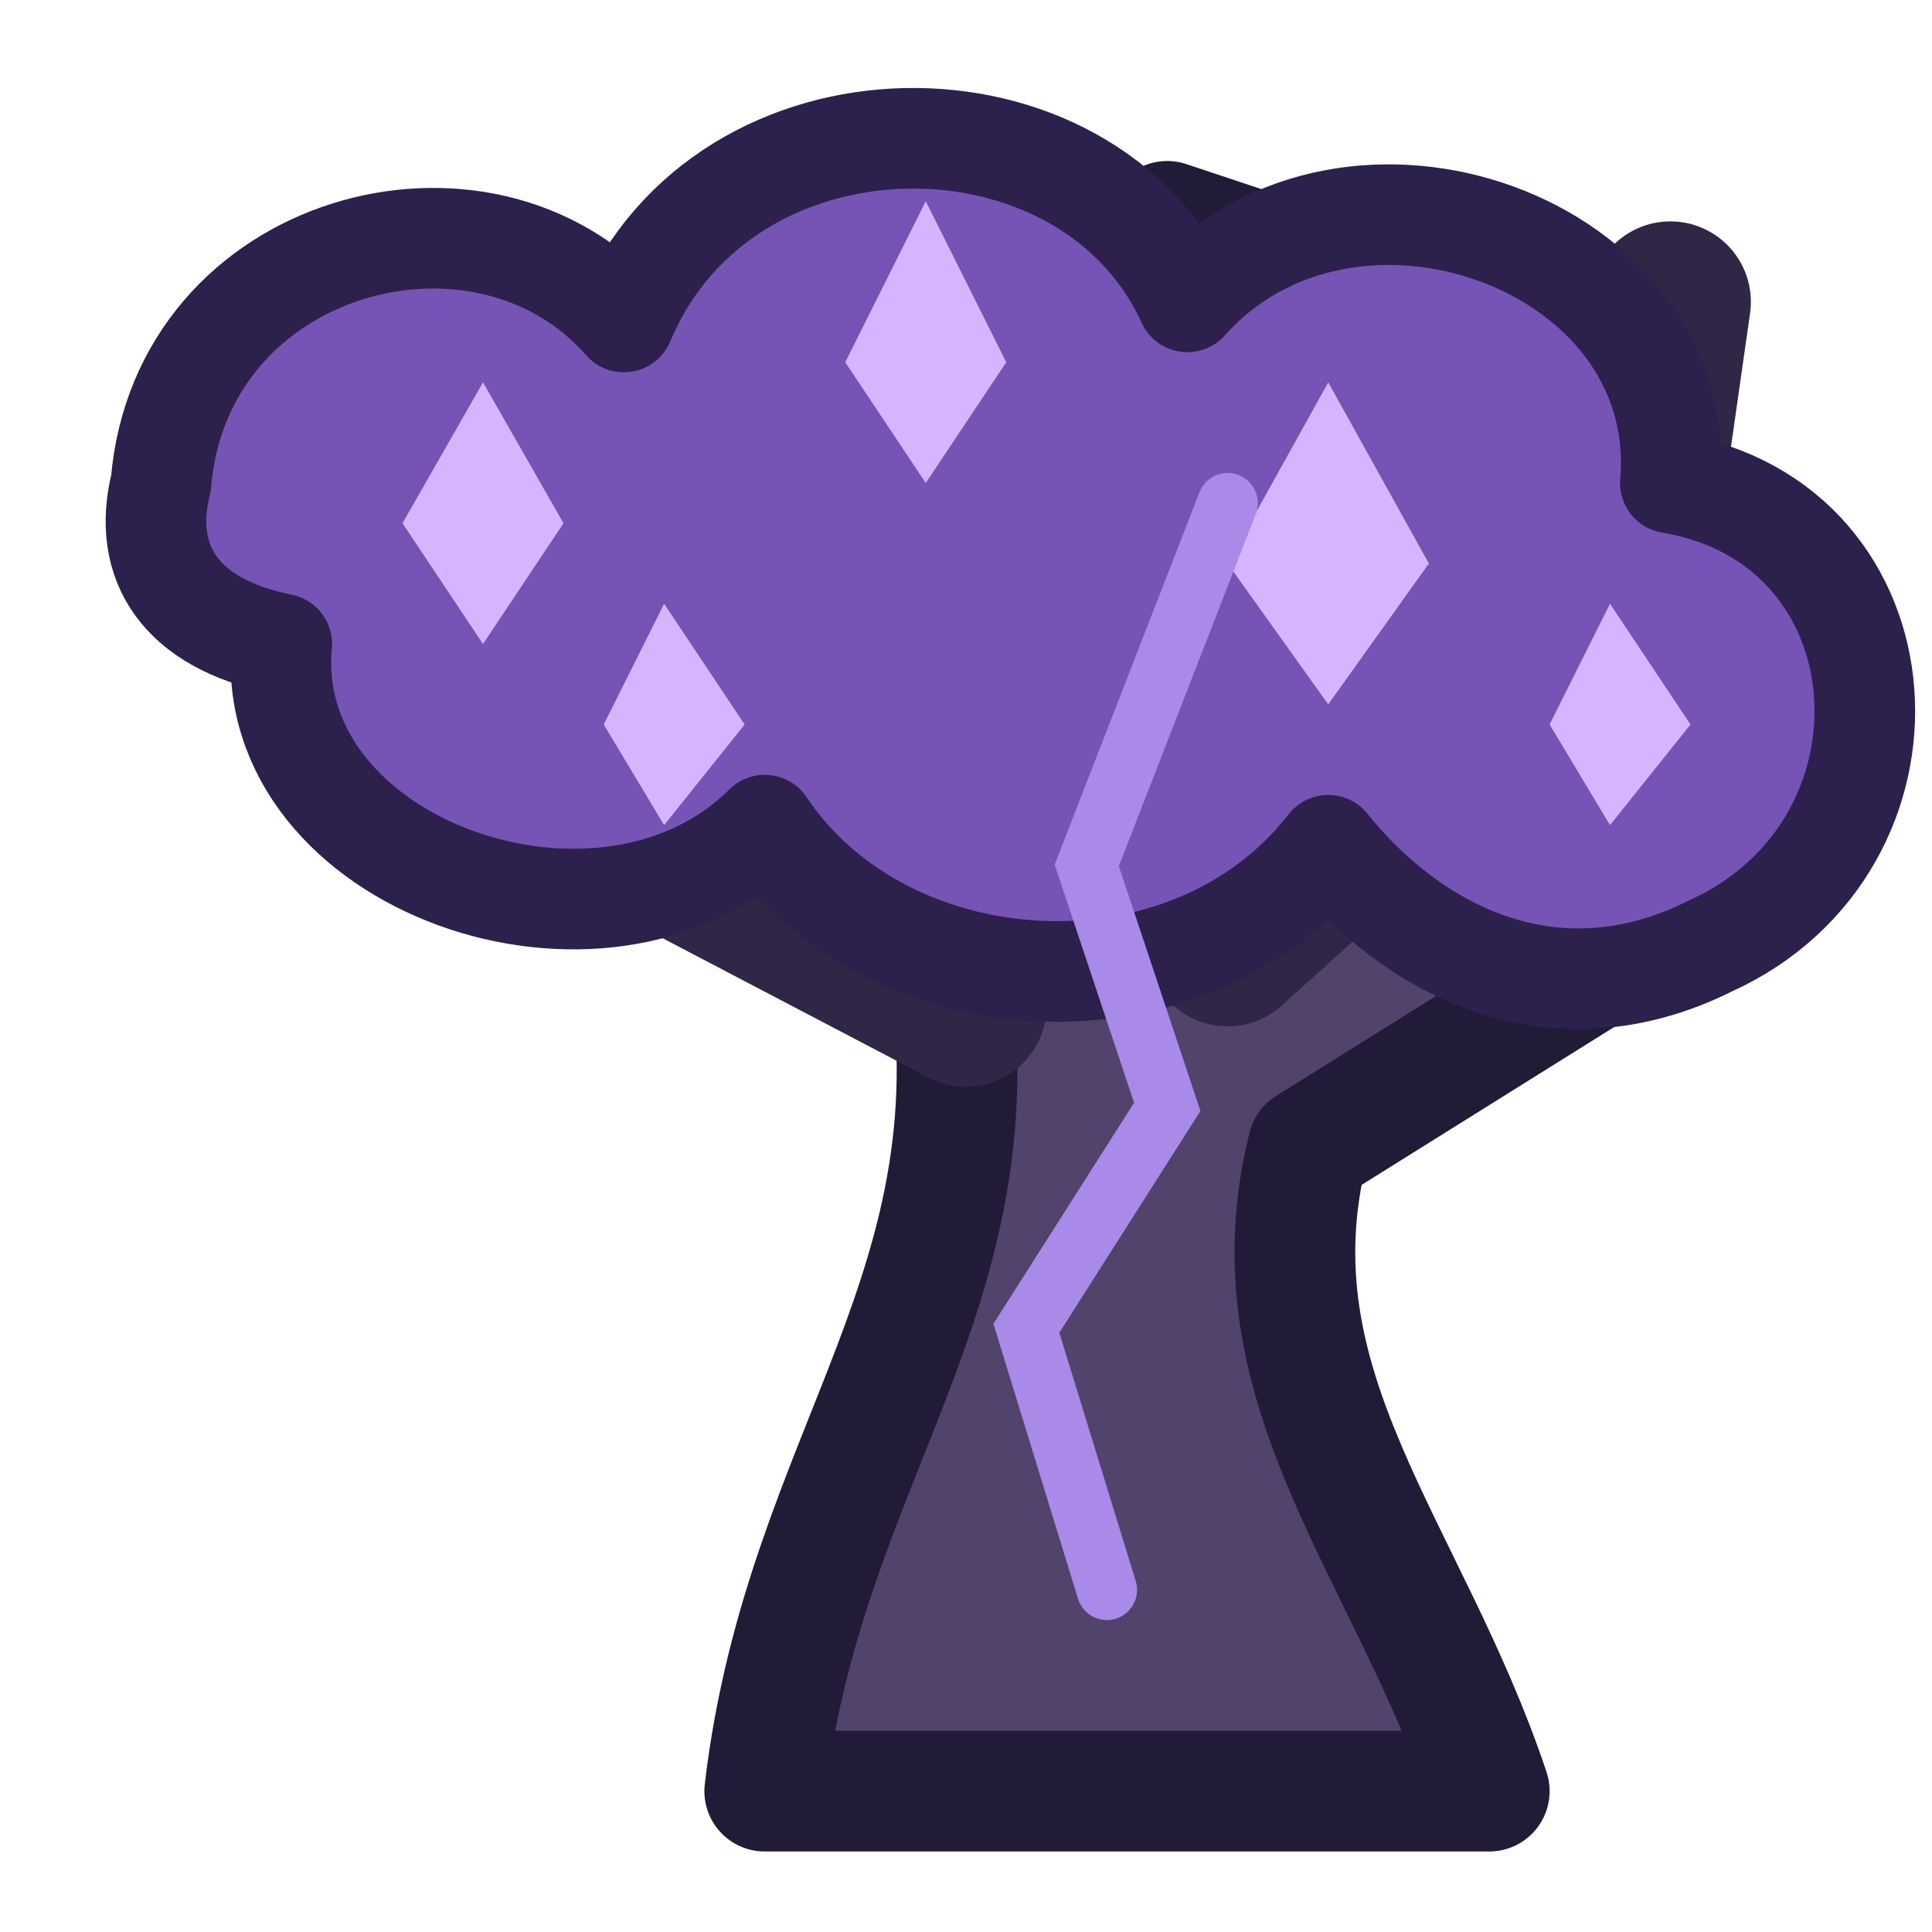
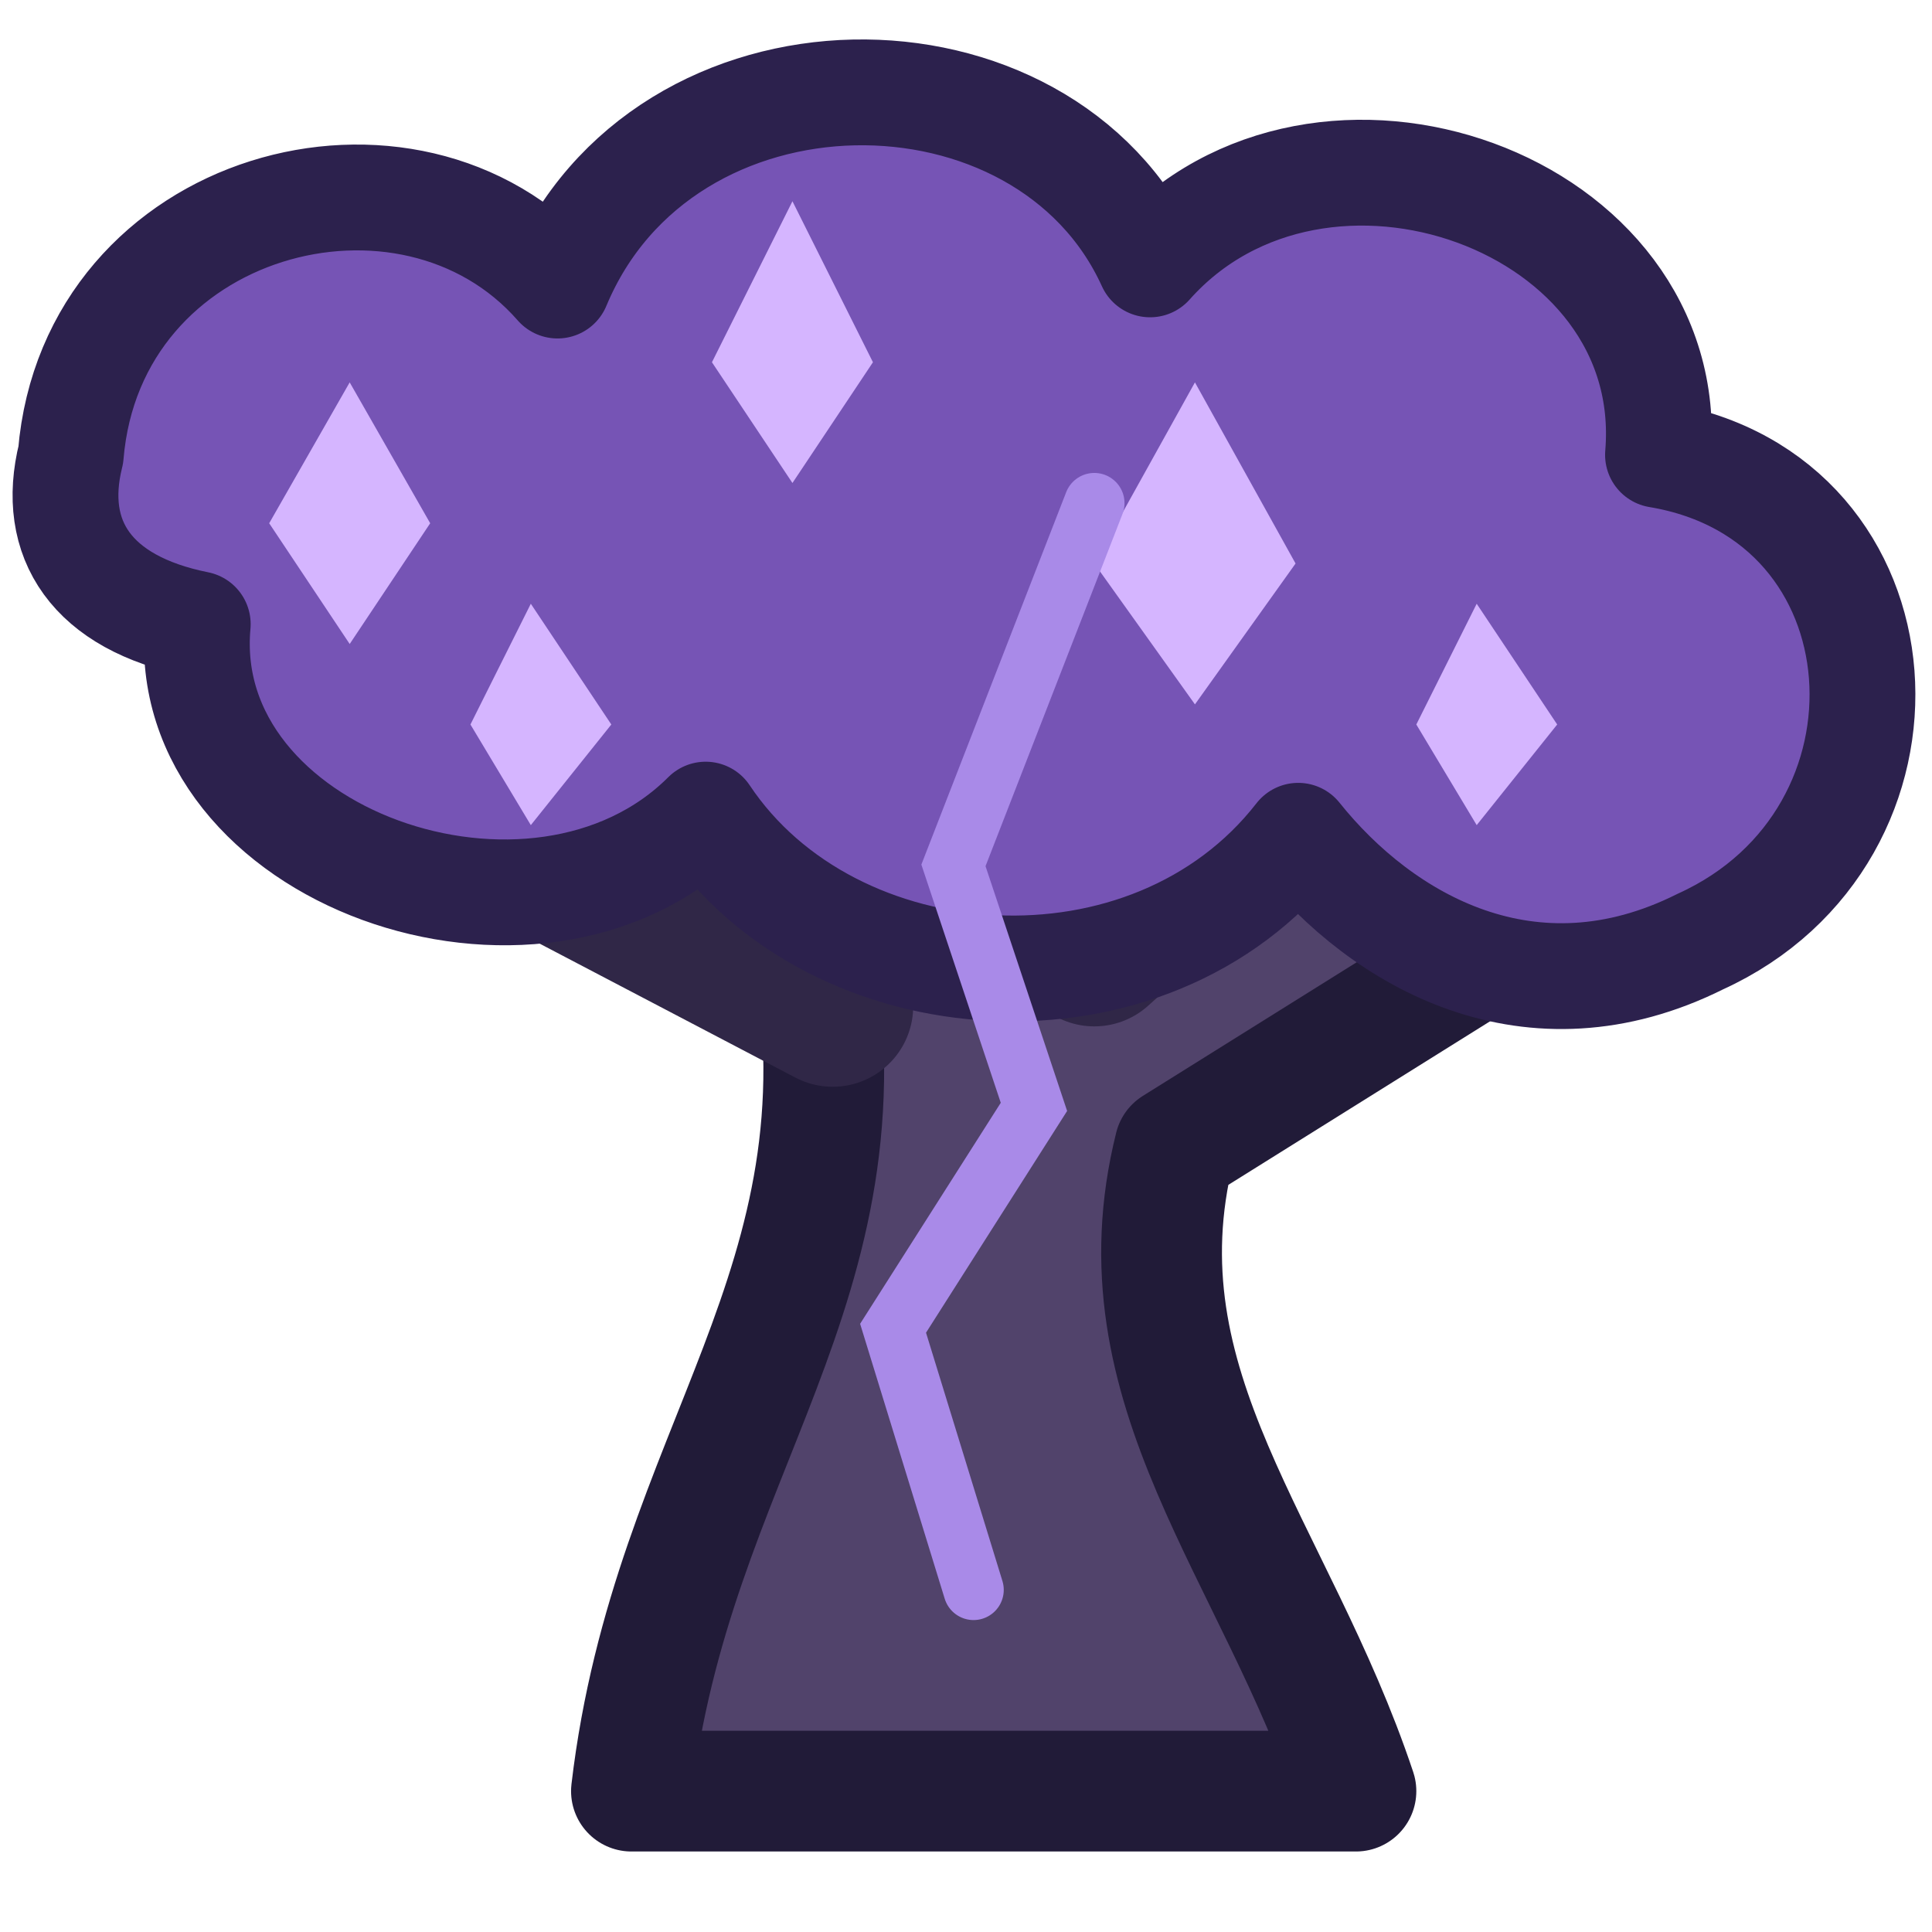
- <svg xmlns="http://www.w3.org/2000/svg" viewBox="0 0 96 96" role="img" aria-labelledby="title description">
+ <svg xmlns="http://www.w3.org/2000/svg" viewBox="0 0 96 96" role="img" aria-labelledby="title description" version="1.1" id="svg1">
+   <defs id="defs1" />
  <g id="rift-twilight-wood-active">
-     <path id="trunk" d="M38 89c2-17 12-25 9-42L31 30l9-8 13 14 5-25 12 4-6 27 19-11 6 11-24 15c-3 12 5 20 9 32Z" fill="#51436b" stroke="#211b38" stroke-width="6" stroke-linejoin="round" />
-     <path id="left-branch" d="M48 50 27 39 13 21" fill="none" stroke="#302747" stroke-width="8" stroke-linecap="round" stroke-linejoin="round" />
-     <path id="right-branch" d="m61 47 20-18 2-14" fill="none" stroke="#302747" stroke-width="8" stroke-linecap="round" stroke-linejoin="round" />
-     <path id="canopy" d="M8 24c1-12 16-16 23-8 5-12 23-12 28-1 8-9 25-3 24 9 12 2 13 18 2 23-8 4-15 0-19-5-7 9-22 8-28-1-8 8-25 2-24-9-5-1-7-4-6-8Z" fill="#7654b5" stroke="#2c214d" stroke-width="5" stroke-linejoin="round" />
-     <path id="astral-leaves" d="m20 26 4-7 4 7-4 6Zm22-8 4-8 4 8-4 6Zm19 10 5-9 5 9-5 7Zm-31 8 3-6 4 6-4 5Zm47 0 3-6 4 6-4 5Z" fill="#d5b5ff" />
-     <path id="bark-glow" d="m55 79-4-13 7-11-4-12 7-18" fill="none" stroke="#a98ae8" stroke-width="3" stroke-linecap="round" />
+     <path id="trunk" d="m 31.376,89 c 2,-17 12,-25 9,-42 l -16,-17 9,-8 13,14 5,-25 12,4 -6,27 19,-11 6,11 -24,15 c -3,12 5,20 9,32 z" fill="#51436b" stroke="#211b38" stroke-width="6" stroke-linejoin="round" />
+     <path id="left-branch" d="m 41.376,50 -21,-11 L 6.376,21" fill="none" stroke="#302747" stroke-width="8" stroke-linecap="round" stroke-linejoin="round" />
+     <path id="right-branch" d="m 54.376,47 20,-18 2,-14" fill="none" stroke="#302747" stroke-width="8" stroke-linecap="round" stroke-linejoin="round" />
+     <path id="canopy" d="M 3.517,22.601 C 4.568,9.982 20.342,5.776 27.703,14.189 32.961,1.57 51.89,1.57 57.147,13.137 c 8.413,-9.464 26.29,-3.155 25.238,9.464 12.619,2.103 13.671,18.928 2.103,24.186 -8.413,4.206 -15.774,0 -19.98,-5.258 C 57.147,50.994 41.374,49.942 35.064,40.478 26.652,48.891 8.775,42.581 9.826,31.014 4.568,29.962 2.465,26.808 3.517,22.601 Z" fill="#7654b5" stroke="#2c214d" stroke-width="5.258" stroke-linejoin="round" />
+     <path id="astral-leaves" d="m 13.376,26 4,-7 4,7 -4,6 z m 22,-8 4,-8 4,8 -4,6 z m 19,10 5,-9 5,9 -5,7 z m -31,8 3,-6 4,6 -4,5 z m 47,0 3,-6 4,6 -4,5 z" fill="#d5b5ff" />
+     <path id="bark-glow" d="m 48.376,79 -4,-13 7,-11 -4,-12 7,-18" fill="none" stroke="#a98ae8" stroke-width="3" stroke-linecap="round" />
  </g>
</svg>
